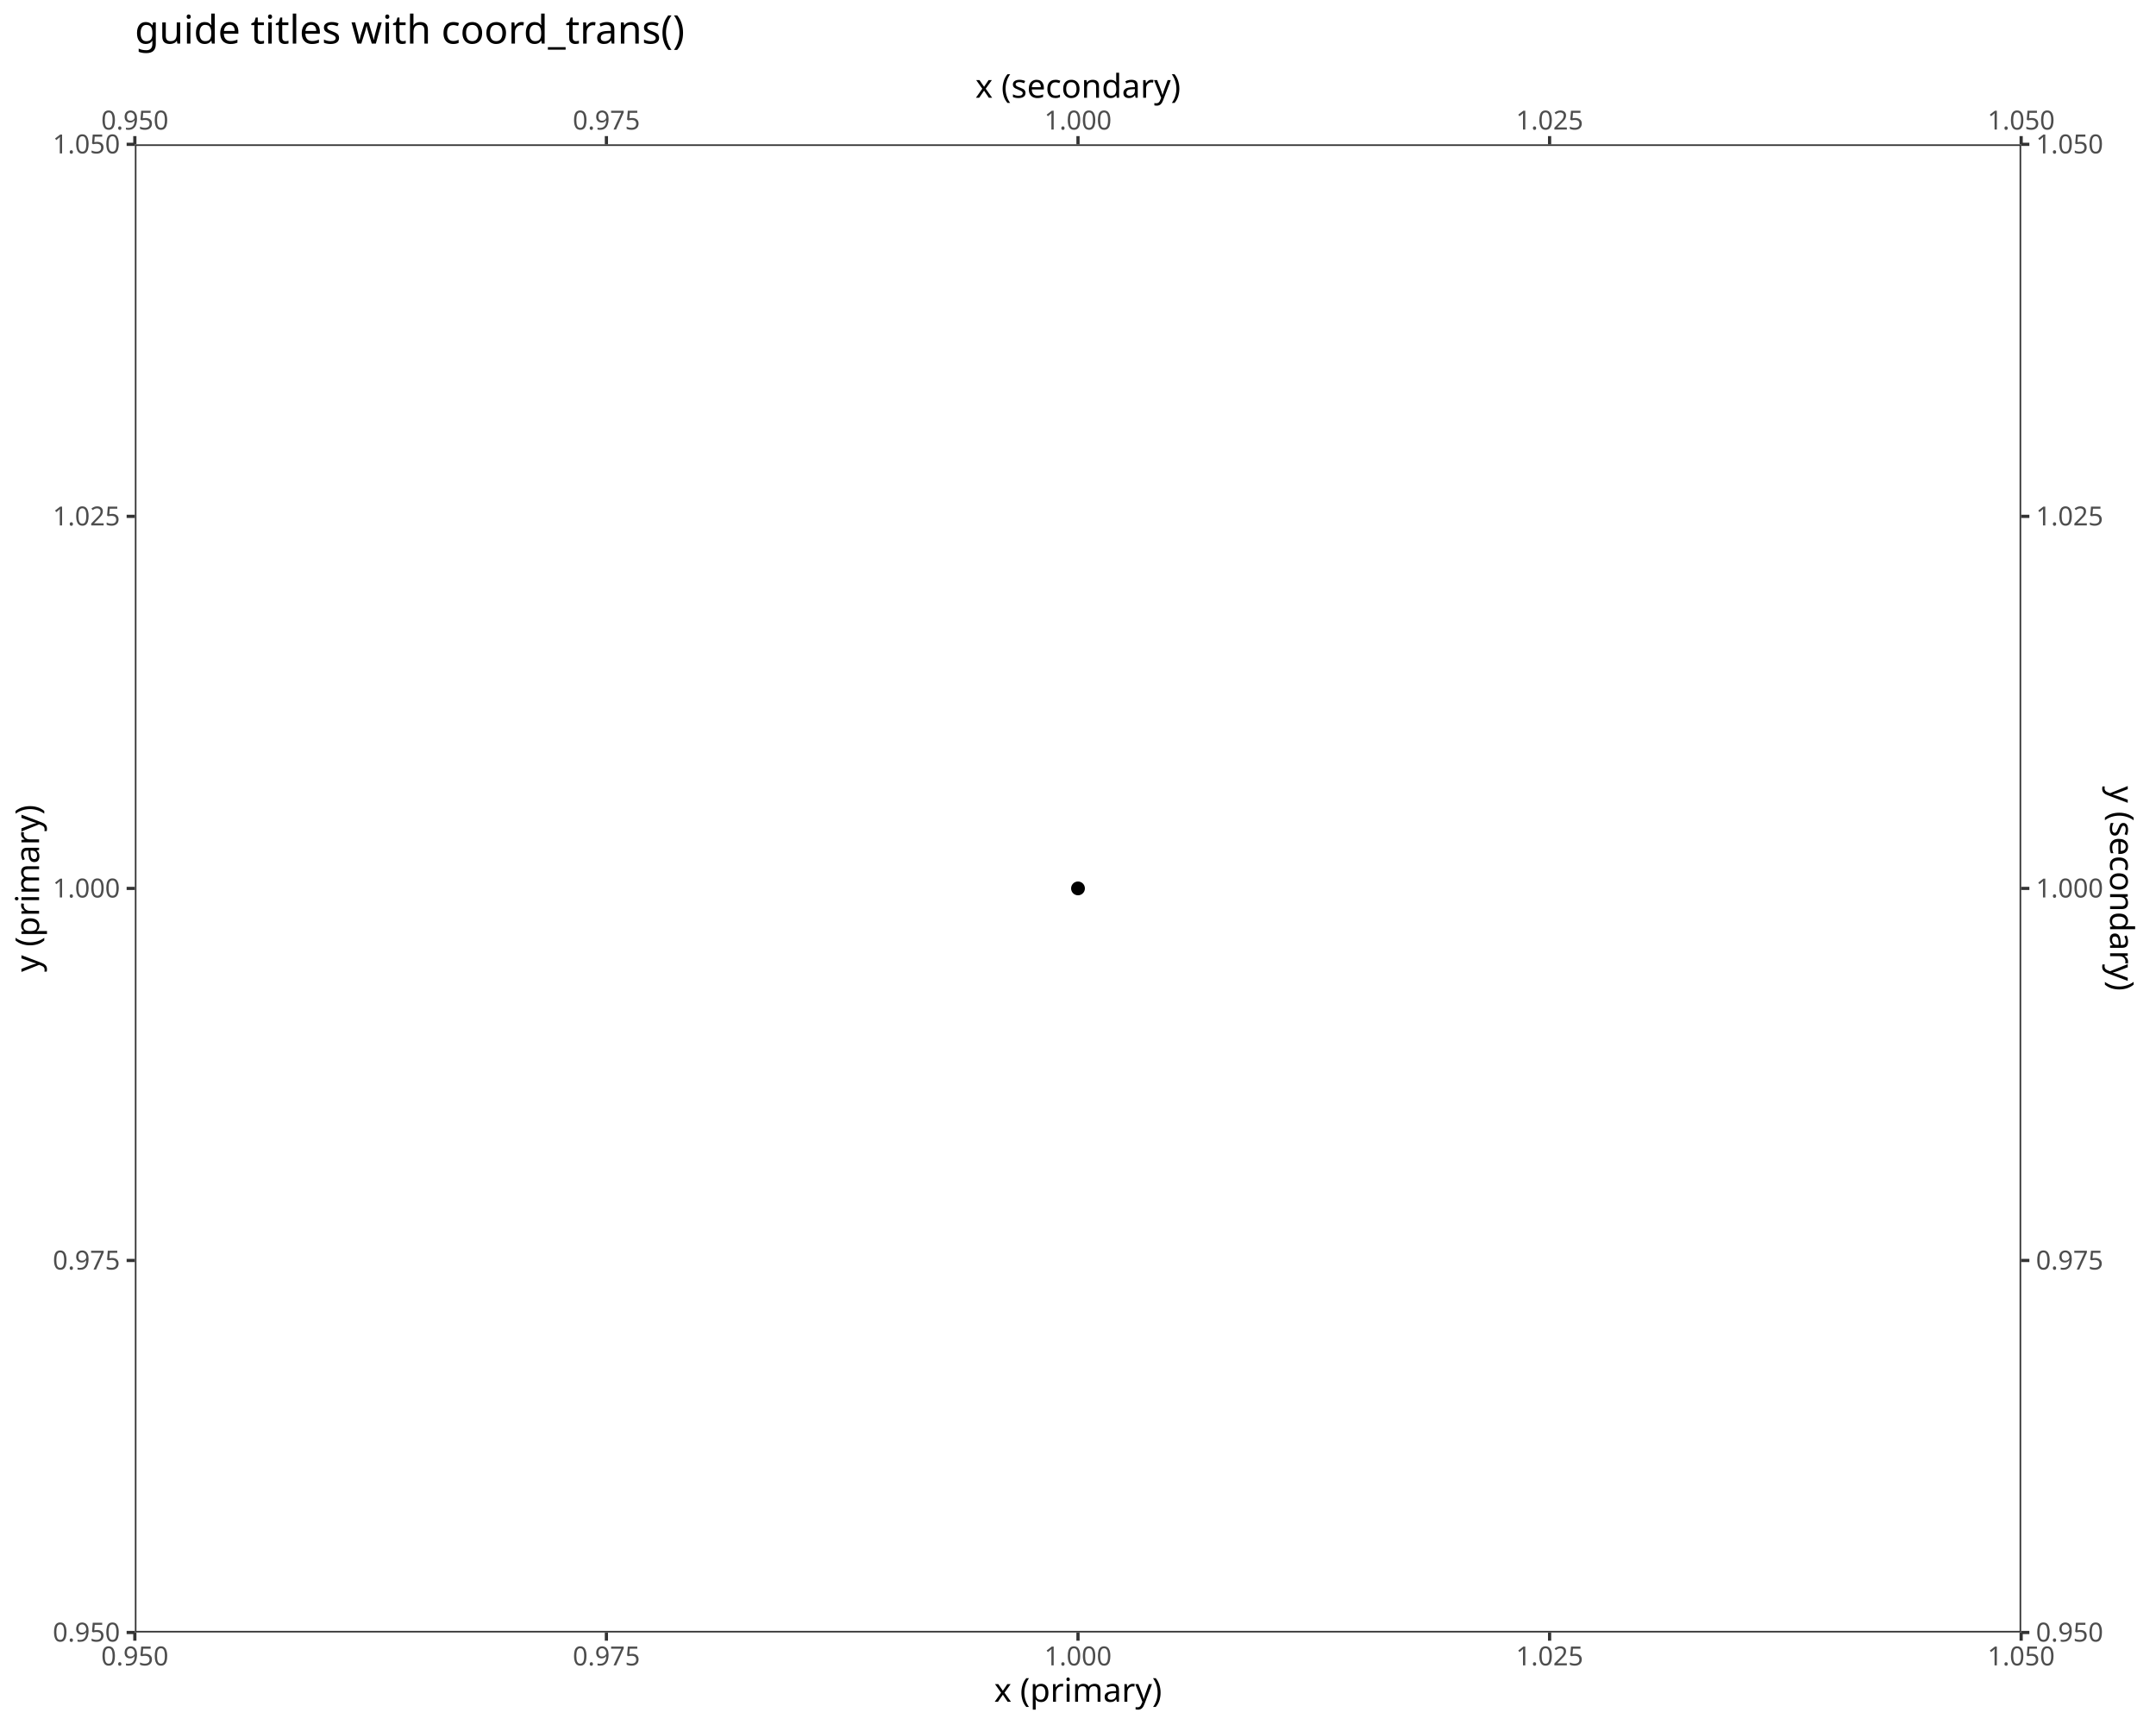
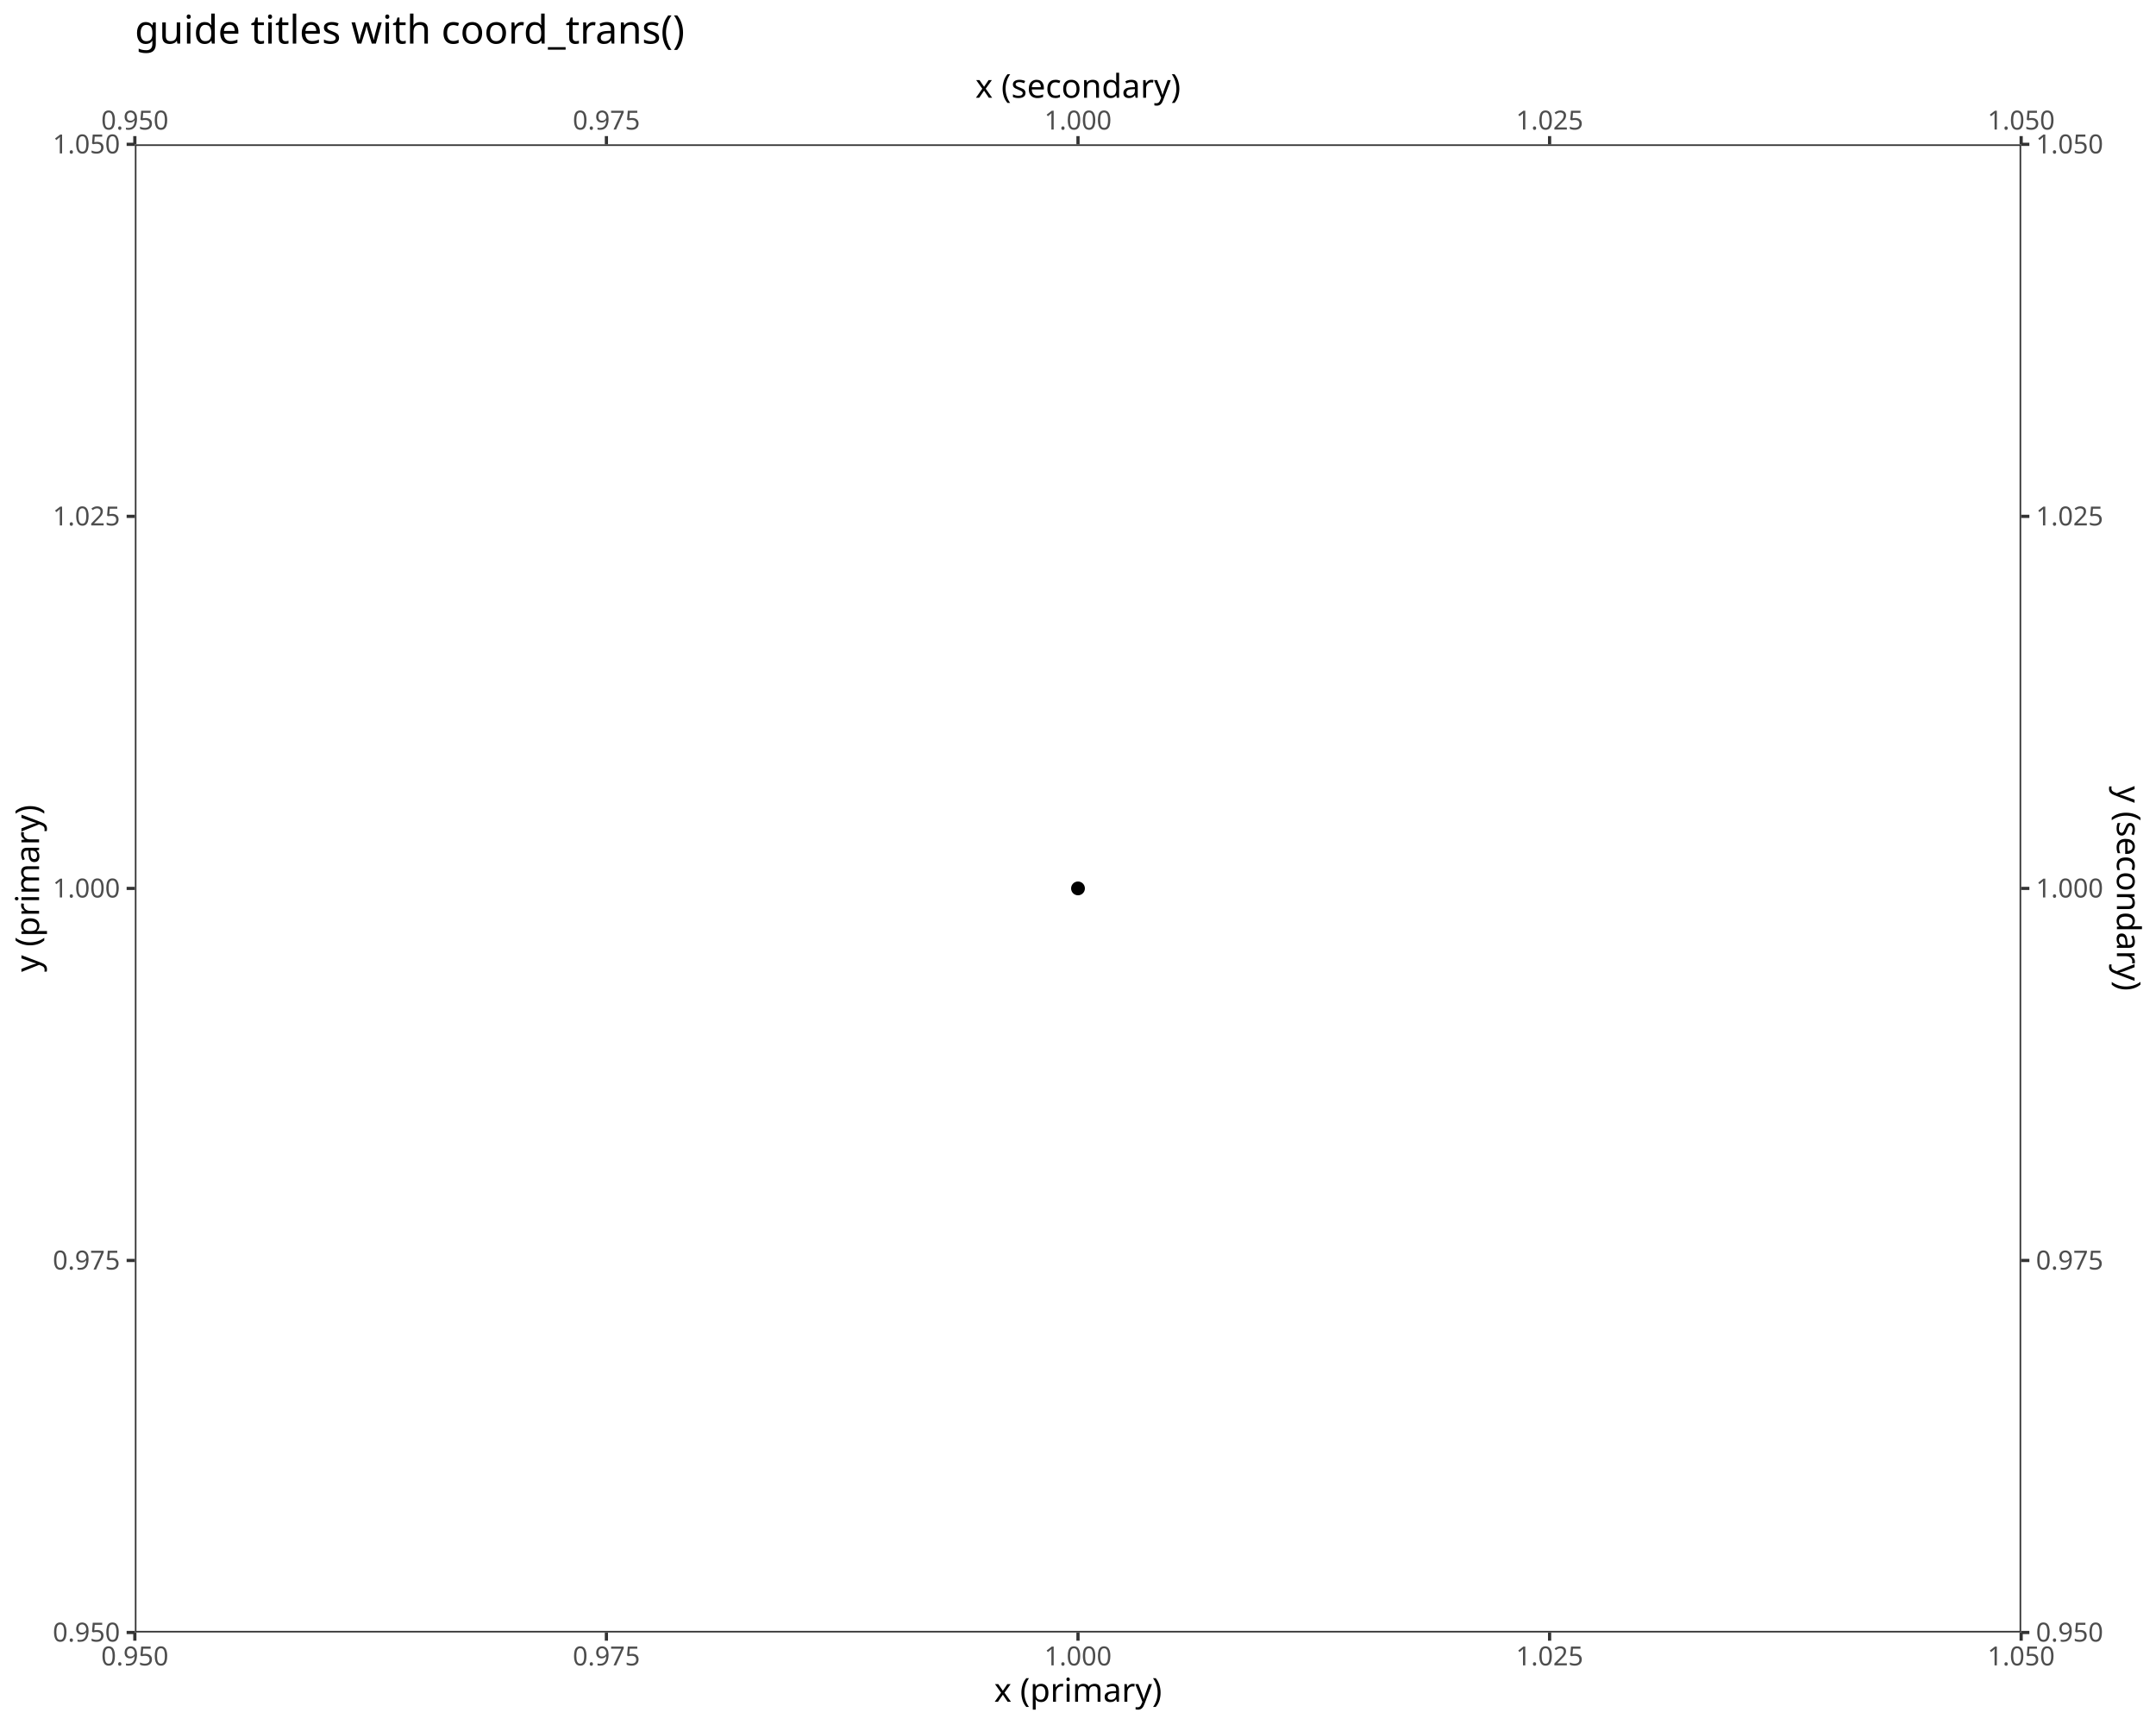
<svg xmlns="http://www.w3.org/2000/svg" class="svglite" data-engine-version="2.0" width="720.00pt" height="576.00pt" viewBox="0 0 720.00 576.00">
  <defs>
    <style type="text/css">
    .svglite line, .svglite polyline, .svglite polygon, .svglite path, .svglite rect, .svglite circle {
      fill: none;
      stroke: #000000;
      stroke-linecap: round;
      stroke-linejoin: round;
      stroke-miterlimit: 10.00;
    }
  </style>
  </defs>
  <rect width="100%" height="100%" style="stroke: none; fill: #FFFFFF;" />
  <defs>
    <clipPath id="cpMC4wMHw3MjAuMDB8MC4wMHw1NzYuMDA=">
      <rect x="0.00" y="0.00" width="720.00" height="576.00" />
    </clipPath>
  </defs>
  <g clip-path="url(#cpMC4wMHw3MjAuMDB8MC4wMHw1NzYuMDA=)">
    <rect x="0.00" y="0.00" width="720.00" height="576.00" style="stroke-width: 1.07; stroke: #FFFFFF; fill: #FFFFFF;" />
  </g>
  <defs>
    <clipPath id="cpNDUuMDN8Njc0Ljk3fDQ4LjE5fDU0NS4xMQ==">
      <rect x="45.03" y="48.19" width="629.95" height="496.92" />
    </clipPath>
  </defs>
  <g clip-path="url(#cpNDUuMDN8Njc0Ljk3fDQ4LjE5fDU0NS4xMQ==)">
    <rect x="45.03" y="48.19" width="629.95" height="496.92" style="stroke-width: 1.07; stroke: none; fill: #FFFFFF;" />
    <circle cx="360.00" cy="296.65" r="1.95" style="stroke-width: 0.71; fill: #000000;" />
    <rect x="45.03" y="48.19" width="629.95" height="496.92" style="stroke-width: 1.07; stroke: #333333;" />
  </g>
  <g clip-path="url(#cpMC4wMHw3MjAuMDB8MC4wMHw1NzYuMDA=)">
+     <polyline points="45.03,45.45 45.03,48.19 " style="stroke-width: 1.07; stroke: #333333; stroke-linecap: butt;" />
+     <polyline points="202.51,45.45 202.51,48.19 " style="stroke-width: 1.07; stroke: #333333; stroke-linecap: butt;" />
+     <polyline points="360.00,45.45 360.00,48.19 " style="stroke-width: 1.07; stroke: #333333; stroke-linecap: butt;" />
+     <polyline points="517.49,45.45 517.49,48.19 " style="stroke-width: 1.07; stroke: #333333; stroke-linecap: butt;" />
+     <polyline points="674.97,45.45 674.97,48.19 " style="stroke-width: 1.07; stroke: #333333; stroke-linecap: butt;" />
    <text x="45.03" y="43.26" text-anchor="middle" style="font-size: 8.80px; fill: #4D4D4D; font-family: sans;" textLength="22.02px" lengthAdjust="spacingAndGlyphs">0.950</text>
    <text x="202.51" y="43.26" text-anchor="middle" style="font-size: 8.80px; fill: #4D4D4D; font-family: sans;" textLength="22.02px" lengthAdjust="spacingAndGlyphs">0.975</text>
    <text x="360.00" y="43.26" text-anchor="middle" style="font-size: 8.80px; fill: #4D4D4D; font-family: sans;" textLength="22.02px" lengthAdjust="spacingAndGlyphs">1.000</text>
    <text x="517.49" y="43.26" text-anchor="middle" style="font-size: 8.80px; fill: #4D4D4D; font-family: sans;" textLength="22.02px" lengthAdjust="spacingAndGlyphs">1.025</text>
    <text x="674.97" y="43.26" text-anchor="middle" style="font-size: 8.80px; fill: #4D4D4D; font-family: sans;" textLength="22.02px" lengthAdjust="spacingAndGlyphs">1.050</text>
-     <polyline points="45.03,48.19 45.03,45.45 " style="stroke-width: 1.07; stroke: #333333; stroke-linecap: butt;" />
-     <polyline points="202.51,48.19 202.51,45.45 " style="stroke-width: 1.07; stroke: #333333; stroke-linecap: butt;" />
-     <polyline points="360.00,48.19 360.00,45.45 " style="stroke-width: 1.07; stroke: #333333; stroke-linecap: butt;" />
-     <polyline points="517.49,48.19 517.49,45.45 " style="stroke-width: 1.07; stroke: #333333; stroke-linecap: butt;" />
-     <polyline points="674.97,48.19 674.97,45.45 " style="stroke-width: 1.07; stroke: #333333; stroke-linecap: butt;" />
    <text x="40.10" y="548.14" text-anchor="end" style="font-size: 8.80px; fill: #4D4D4D; font-family: sans;" textLength="22.02px" lengthAdjust="spacingAndGlyphs">0.950</text>
    <text x="40.10" y="423.91" text-anchor="end" style="font-size: 8.80px; fill: #4D4D4D; font-family: sans;" textLength="22.02px" lengthAdjust="spacingAndGlyphs">0.975</text>
    <text x="40.10" y="299.68" text-anchor="end" style="font-size: 8.80px; fill: #4D4D4D; font-family: sans;" textLength="22.02px" lengthAdjust="spacingAndGlyphs">1.000</text>
    <text x="40.10" y="175.45" text-anchor="end" style="font-size: 8.80px; fill: #4D4D4D; font-family: sans;" textLength="22.02px" lengthAdjust="spacingAndGlyphs">1.025</text>
    <text x="40.10" y="51.22" text-anchor="end" style="font-size: 8.80px; fill: #4D4D4D; font-family: sans;" textLength="22.02px" lengthAdjust="spacingAndGlyphs">1.050</text>
    <polyline points="42.29,545.11 45.03,545.11 " style="stroke-width: 1.07; stroke: #333333; stroke-linecap: butt;" />
    <polyline points="42.29,420.88 45.03,420.88 " style="stroke-width: 1.07; stroke: #333333; stroke-linecap: butt;" />
    <polyline points="42.29,296.65 45.03,296.65 " style="stroke-width: 1.07; stroke: #333333; stroke-linecap: butt;" />
    <polyline points="42.29,172.42 45.03,172.42 " style="stroke-width: 1.07; stroke: #333333; stroke-linecap: butt;" />
    <polyline points="42.29,48.19 45.03,48.19 " style="stroke-width: 1.07; stroke: #333333; stroke-linecap: butt;" />
-     <polyline points="674.97,545.11 677.71,545.11 " style="stroke-width: 1.07; stroke: #333333; stroke-linecap: butt;" />
-     <polyline points="674.97,420.88 677.71,420.88 " style="stroke-width: 1.07; stroke: #333333; stroke-linecap: butt;" />
-     <polyline points="674.97,296.65 677.71,296.65 " style="stroke-width: 1.07; stroke: #333333; stroke-linecap: butt;" />
-     <polyline points="674.97,172.42 677.71,172.42 " style="stroke-width: 1.07; stroke: #333333; stroke-linecap: butt;" />
-     <polyline points="674.97,48.19 677.71,48.19 " style="stroke-width: 1.07; stroke: #333333; stroke-linecap: butt;" />
+     <polyline points="677.71,545.11 674.97,545.11 " style="stroke-width: 1.07; stroke: #333333; stroke-linecap: butt;" />
+     <polyline points="677.71,420.88 674.97,420.88 " style="stroke-width: 1.07; stroke: #333333; stroke-linecap: butt;" />
+     <polyline points="677.71,296.65 674.97,296.65 " style="stroke-width: 1.07; stroke: #333333; stroke-linecap: butt;" />
+     <polyline points="677.71,172.42 674.97,172.42 " style="stroke-width: 1.07; stroke: #333333; stroke-linecap: butt;" />
+     <polyline points="677.71,48.19 674.97,48.19 " style="stroke-width: 1.07; stroke: #333333; stroke-linecap: butt;" />
    <text x="679.90" y="548.14" style="font-size: 8.80px; fill: #4D4D4D; font-family: sans;" textLength="22.02px" lengthAdjust="spacingAndGlyphs">0.950</text>
    <text x="679.90" y="423.91" style="font-size: 8.80px; fill: #4D4D4D; font-family: sans;" textLength="22.02px" lengthAdjust="spacingAndGlyphs">0.975</text>
    <text x="679.90" y="299.68" style="font-size: 8.80px; fill: #4D4D4D; font-family: sans;" textLength="22.02px" lengthAdjust="spacingAndGlyphs">1.000</text>
    <text x="679.90" y="175.45" style="font-size: 8.80px; fill: #4D4D4D; font-family: sans;" textLength="22.02px" lengthAdjust="spacingAndGlyphs">1.025</text>
    <text x="679.90" y="51.22" style="font-size: 8.80px; fill: #4D4D4D; font-family: sans;" textLength="22.02px" lengthAdjust="spacingAndGlyphs">1.050</text>
    <polyline points="45.03,547.85 45.03,545.11 " style="stroke-width: 1.07; stroke: #333333; stroke-linecap: butt;" />
    <polyline points="202.51,547.85 202.51,545.11 " style="stroke-width: 1.07; stroke: #333333; stroke-linecap: butt;" />
    <polyline points="360.00,547.85 360.00,545.11 " style="stroke-width: 1.07; stroke: #333333; stroke-linecap: butt;" />
    <polyline points="517.49,547.85 517.49,545.11 " style="stroke-width: 1.07; stroke: #333333; stroke-linecap: butt;" />
    <polyline points="674.97,547.85 674.97,545.11 " style="stroke-width: 1.07; stroke: #333333; stroke-linecap: butt;" />
    <text x="45.03" y="556.10" text-anchor="middle" style="font-size: 8.80px; fill: #4D4D4D; font-family: sans;" textLength="22.02px" lengthAdjust="spacingAndGlyphs">0.950</text>
    <text x="202.51" y="556.10" text-anchor="middle" style="font-size: 8.80px; fill: #4D4D4D; font-family: sans;" textLength="22.02px" lengthAdjust="spacingAndGlyphs">0.975</text>
    <text x="360.00" y="556.10" text-anchor="middle" style="font-size: 8.80px; fill: #4D4D4D; font-family: sans;" textLength="22.02px" lengthAdjust="spacingAndGlyphs">1.000</text>
    <text x="517.49" y="556.10" text-anchor="middle" style="font-size: 8.80px; fill: #4D4D4D; font-family: sans;" textLength="22.02px" lengthAdjust="spacingAndGlyphs">1.025</text>
    <text x="674.97" y="556.10" text-anchor="middle" style="font-size: 8.80px; fill: #4D4D4D; font-family: sans;" textLength="22.02px" lengthAdjust="spacingAndGlyphs">1.050</text>
    <text x="360.00" y="32.64" text-anchor="middle" style="font-size: 11.00px; font-family: sans;" textLength="66.65px" lengthAdjust="spacingAndGlyphs">x (secondary)</text>
    <text x="360.00" y="568.24" text-anchor="middle" style="font-size: 11.00px; font-family: sans;" textLength="52.56px" lengthAdjust="spacingAndGlyphs">x (primary)</text>
    <text transform="translate(13.05,296.65) rotate(-90)" text-anchor="middle" style="font-size: 11.00px; font-family: sans;" textLength="52.56px" lengthAdjust="spacingAndGlyphs">y (primary)</text>
-     <text transform="translate(704.67,296.65) rotate(90)" text-anchor="middle" style="font-size: 11.00px; font-family: sans;" textLength="66.65px" lengthAdjust="spacingAndGlyphs">y (secondary)</text>
+     <text transform="translate(706.95,296.65) rotate(90)" text-anchor="middle" style="font-size: 11.00px; font-family: sans;" textLength="66.65px" lengthAdjust="spacingAndGlyphs">y (secondary)</text>
    <text x="45.03" y="14.56" style="font-size: 13.20px; font-family: sans;" textLength="172.43px" lengthAdjust="spacingAndGlyphs">guide titles with coord_trans()</text>
  </g>
</svg>
